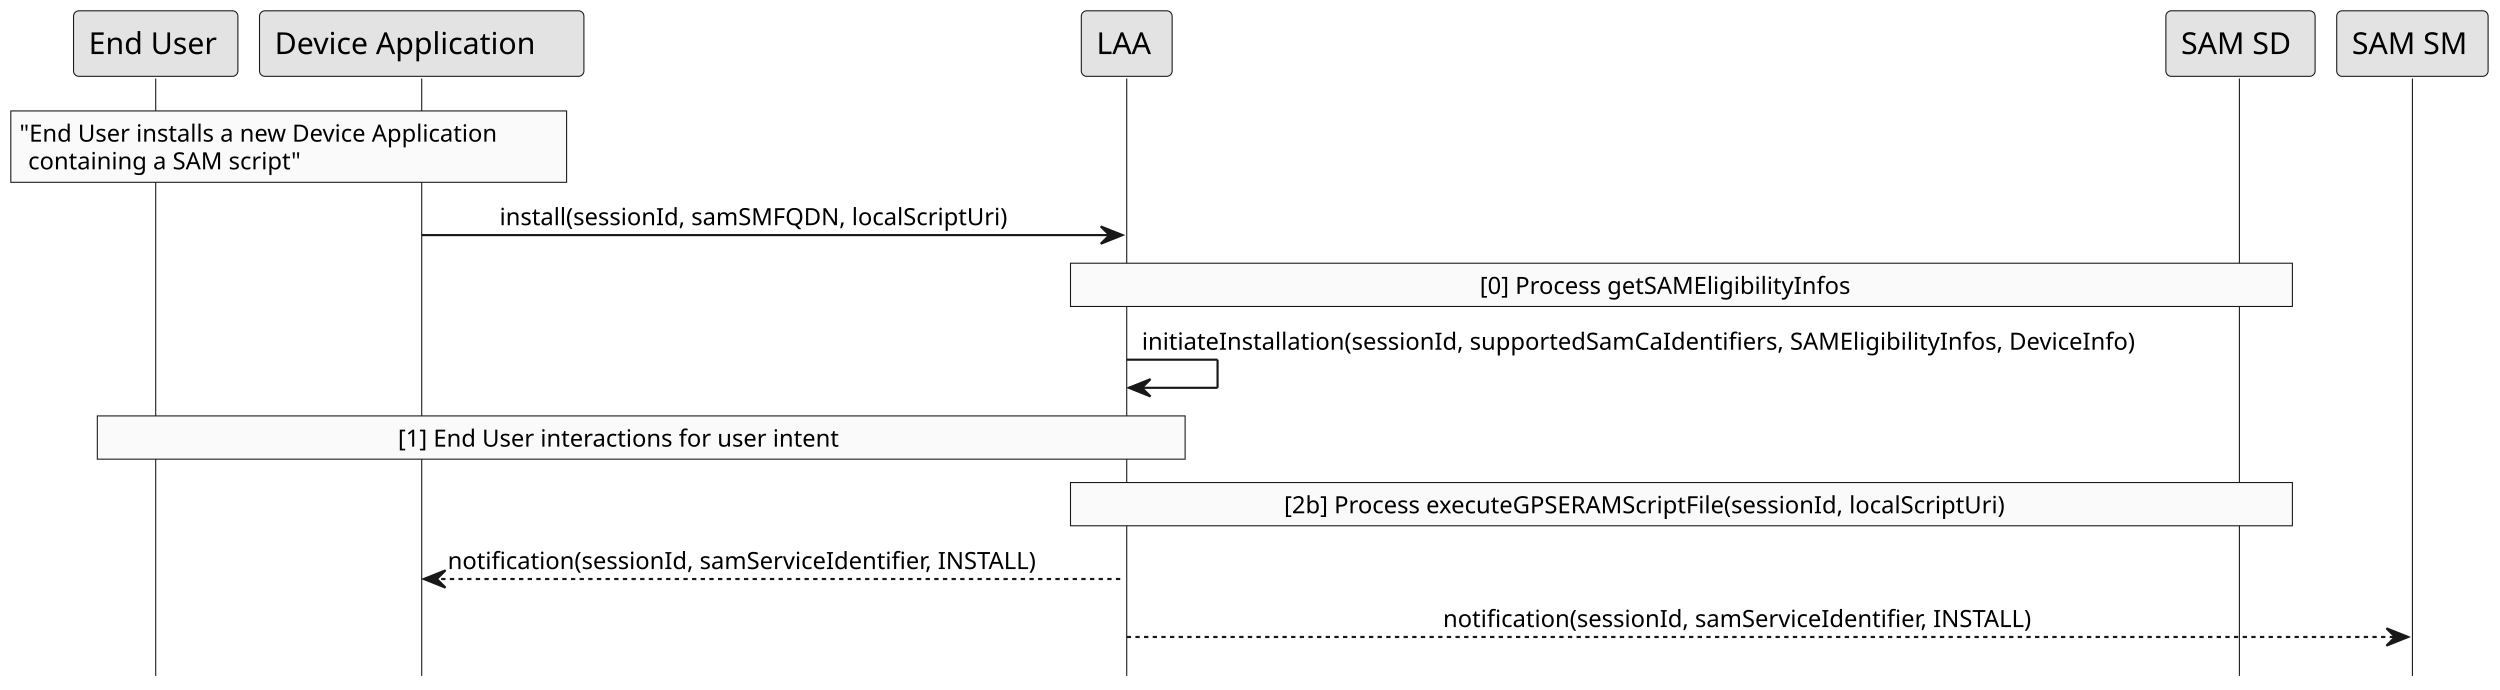
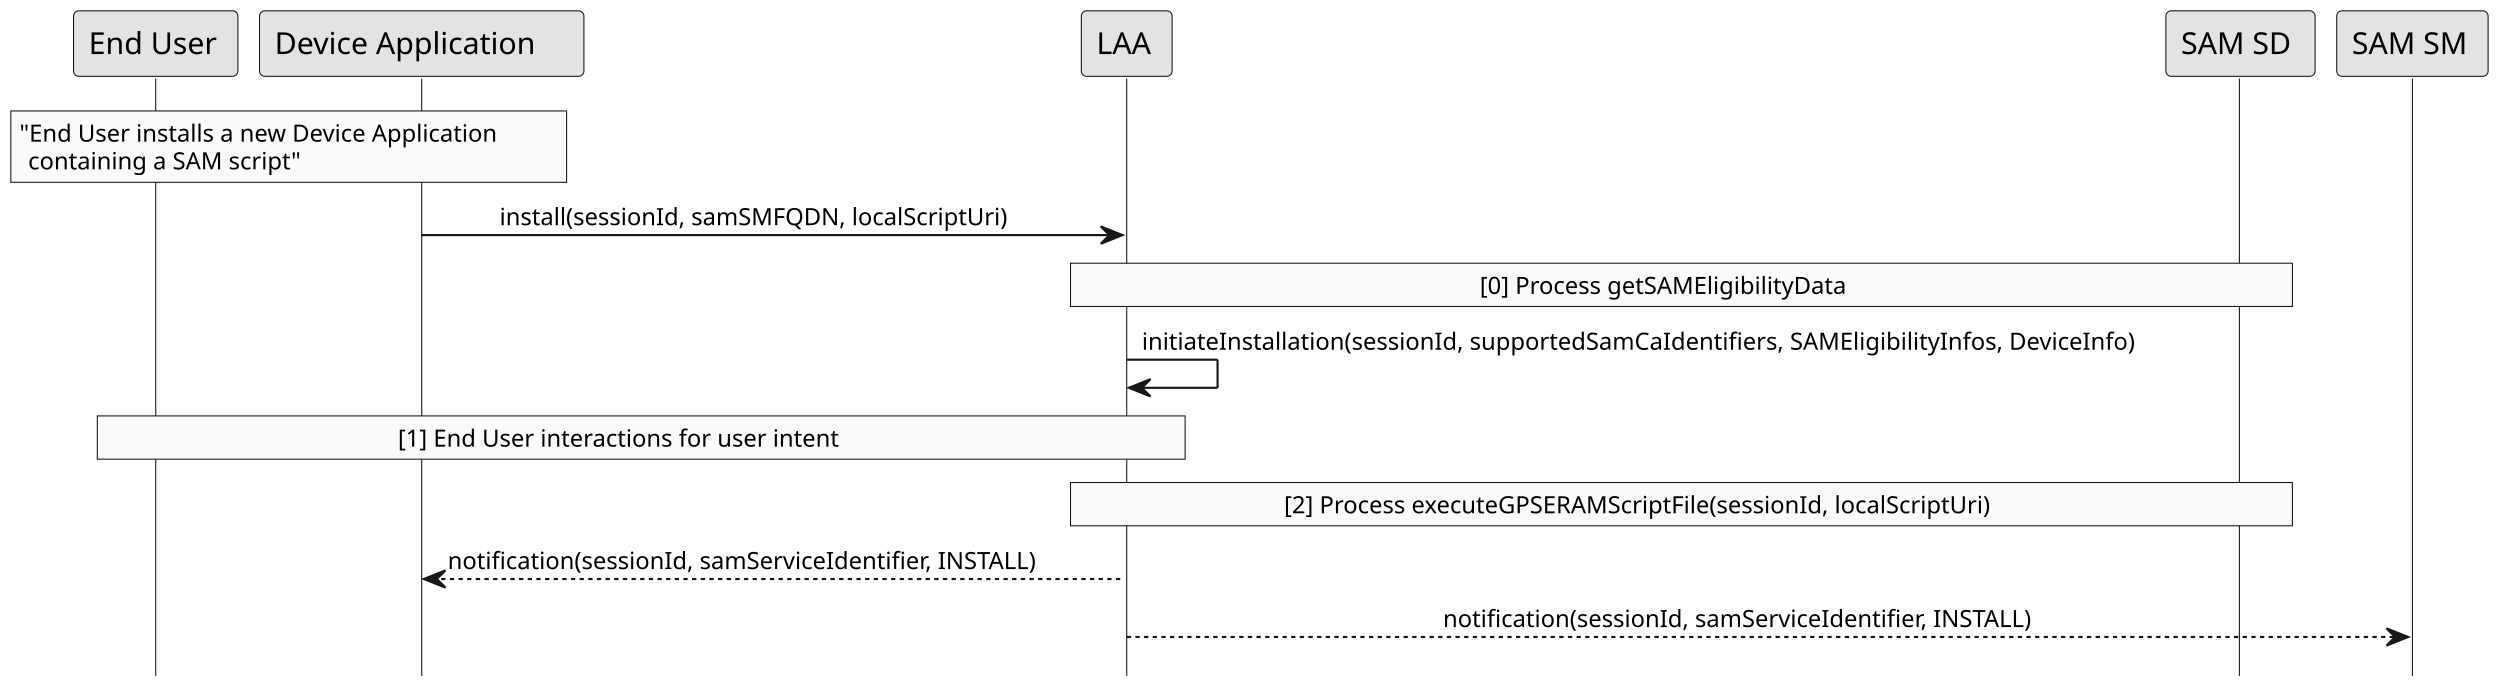
<svg xmlns="http://www.w3.org/2000/svg" contentStyleType="text/css" height="319px" preserveAspectRatio="none" style="width:1156px;height:319px;background:#FFFFFF;" version="1.1" viewBox="0 0 1156 319" width="1156px" zoomAndPan="magnify">
  <defs />
  <g>
    <line style="stroke:#181818;stroke-width:0.5;" x1="72" x2="72" y1="36.297" y2="312.539" />
    <line style="stroke:#181818;stroke-width:0.5;" x1="195" x2="195" y1="36.297" y2="312.539" />
    <line style="stroke:#181818;stroke-width:0.5;" x1="521" x2="521" y1="36.297" y2="312.539" />
    <line style="stroke:#181818;stroke-width:0.5;" x1="1035.5" x2="1035.5" y1="36.297" y2="312.539" />
    <line style="stroke:#181818;stroke-width:0.5;" x1="1115.5" x2="1115.5" y1="36.297" y2="312.539" />
    <rect fill="#E3E3E3" height="30.297" rx="2.5" ry="2.5" style="stroke:#181818;stroke-width:0.5;" width="76" x="34" y="5" />
    <text fill="#000000" font-family="sans-serif" font-size="14" lengthAdjust="spacing" textLength="62" x="41" y="24.995">End User</text>
    <rect fill="#E3E3E3" height="30.297" rx="2.5" ry="2.5" style="stroke:#181818;stroke-width:0.5;" width="150" x="120" y="5" />
    <text fill="#000000" font-family="sans-serif" font-size="14" lengthAdjust="spacing" textLength="136" x="127" y="24.995">Device Application</text>
    <rect fill="#E3E3E3" height="30.297" rx="2.5" ry="2.5" style="stroke:#181818;stroke-width:0.5;" width="42" x="500" y="5" />
    <text fill="#000000" font-family="sans-serif" font-size="14" lengthAdjust="spacing" textLength="28" x="507" y="24.995">LAA</text>
    <rect fill="#E3E3E3" height="30.297" rx="2.5" ry="2.5" style="stroke:#181818;stroke-width:0.5;" width="69" x="1001.5" y="5" />
    <text fill="#000000" font-family="sans-serif" font-size="14" lengthAdjust="spacing" textLength="55" x="1008.5" y="24.995">SAM SD</text>
    <rect fill="#E3E3E3" height="30.297" rx="2.5" ry="2.5" style="stroke:#181818;stroke-width:0.5;" width="70" x="1080.5" y="5" />
    <text fill="#000000" font-family="sans-serif" font-size="14" lengthAdjust="spacing" textLength="56" x="1087.5" y="24.995">SAM SM</text>
    <rect fill="#FAFAFA" height="33" style="stroke:#181818;stroke-width:0.5;" width="257" x="5" y="51.297" />
    <text fill="#000000" font-family="sans-serif" font-size="11" lengthAdjust="spacing" textLength="249" x="9" y="65.507">"End User installs a new Device Application</text>
    <text fill="#000000" font-family="sans-serif" font-size="11" lengthAdjust="spacing" textLength="137" x="13" y="78.312">containing a SAM script"</text>
    <polygon fill="#181818" points="509,104.711,519,108.711,509,112.711,513,108.711" style="stroke:#181818;stroke-width:1.0;" />
    <line style="stroke:#181818;stroke-width:1.0;" x1="195" x2="515" y1="108.711" y2="108.711" />
    <text fill="#000000" font-family="sans-serif" font-size="11" lengthAdjust="spacing" textLength="254" x="231" y="104.117">install(sessionId, samSMFQDN, localScriptUri)</text>
    <rect fill="#FAFAFA" height="20" style="stroke:#181818;stroke-width:0.5;" width="565" x="495" y="121.711" />
-     <text fill="#000000" font-family="sans-serif" font-size="11" lengthAdjust="spacing" textLength="187" x="684.25" y="135.921">[0] Process getSAMEligibilityInfos</text>
+     <text fill="#000000" font-family="sans-serif" font-size="11" lengthAdjust="spacing" textLength="187" x="684.25" y="135.921">[0] Process getSAMEligibilityData</text>
    <line style="stroke:#181818;stroke-width:1.0;" x1="521" x2="563" y1="166.32" y2="166.32" />
    <line style="stroke:#181818;stroke-width:1.0;" x1="563" x2="563" y1="166.32" y2="179.32" />
    <line style="stroke:#181818;stroke-width:1.0;" x1="522" x2="563" y1="179.32" y2="179.32" />
    <polygon fill="#181818" points="532,175.32,522,179.32,532,183.32,528,179.32" style="stroke:#181818;stroke-width:1.0;" />
    <text fill="#000000" font-family="sans-serif" font-size="11" lengthAdjust="spacing" textLength="501" x="528" y="161.726">initiateInstallation(sessionId, supportedSamCaIdentifiers, SAMEligibilityInfos, DeviceInfo)</text>
    <rect fill="#FAFAFA" height="20" style="stroke:#181818;stroke-width:0.5;" width="503" x="45" y="192.32" />
    <text fill="#000000" font-family="sans-serif" font-size="11" lengthAdjust="spacing" textLength="225" x="184" y="206.531">[1] End User interactions for user intent</text>
    <rect fill="#FAFAFA" height="20" style="stroke:#181818;stroke-width:0.5;" width="565" x="495" y="223.125" />
-     <text fill="#000000" font-family="sans-serif" font-size="11" lengthAdjust="spacing" textLength="368" x="593.75" y="237.335">[2b] Process executeGPSERAMScriptFile(sessionId, localScriptUri)</text>
+     <text fill="#000000" font-family="sans-serif" font-size="11" lengthAdjust="spacing" textLength="368" x="593.75" y="237.335">[2] Process executeGPSERAMScriptFile(sessionId, localScriptUri)</text>
    <polygon fill="#181818" points="206,263.734,196,267.734,206,271.734,202,267.734" style="stroke:#181818;stroke-width:1.0;" />
    <line style="stroke:#181818;stroke-width:1.0;stroke-dasharray:2.0,2.0;" x1="200" x2="520" y1="267.734" y2="267.734" />
    <text fill="#000000" font-family="sans-serif" font-size="11" lengthAdjust="spacing" textLength="302" x="207" y="263.14">notification(sessionId, samServiceIdentifier, INSTALL)</text>
    <polygon fill="#181818" points="1103.5,290.539,1113.5,294.539,1103.5,298.539,1107.5,294.539" style="stroke:#181818;stroke-width:1.0;" />
    <line style="stroke:#181818;stroke-width:1.0;stroke-dasharray:2.0,2.0;" x1="521" x2="1109.5" y1="294.539" y2="294.539" />
    <text fill="#000000" font-family="sans-serif" font-size="11" lengthAdjust="spacing" textLength="302" x="667.25" y="289.945">notification(sessionId, samServiceIdentifier, INSTALL)</text>
  </g>
</svg>
